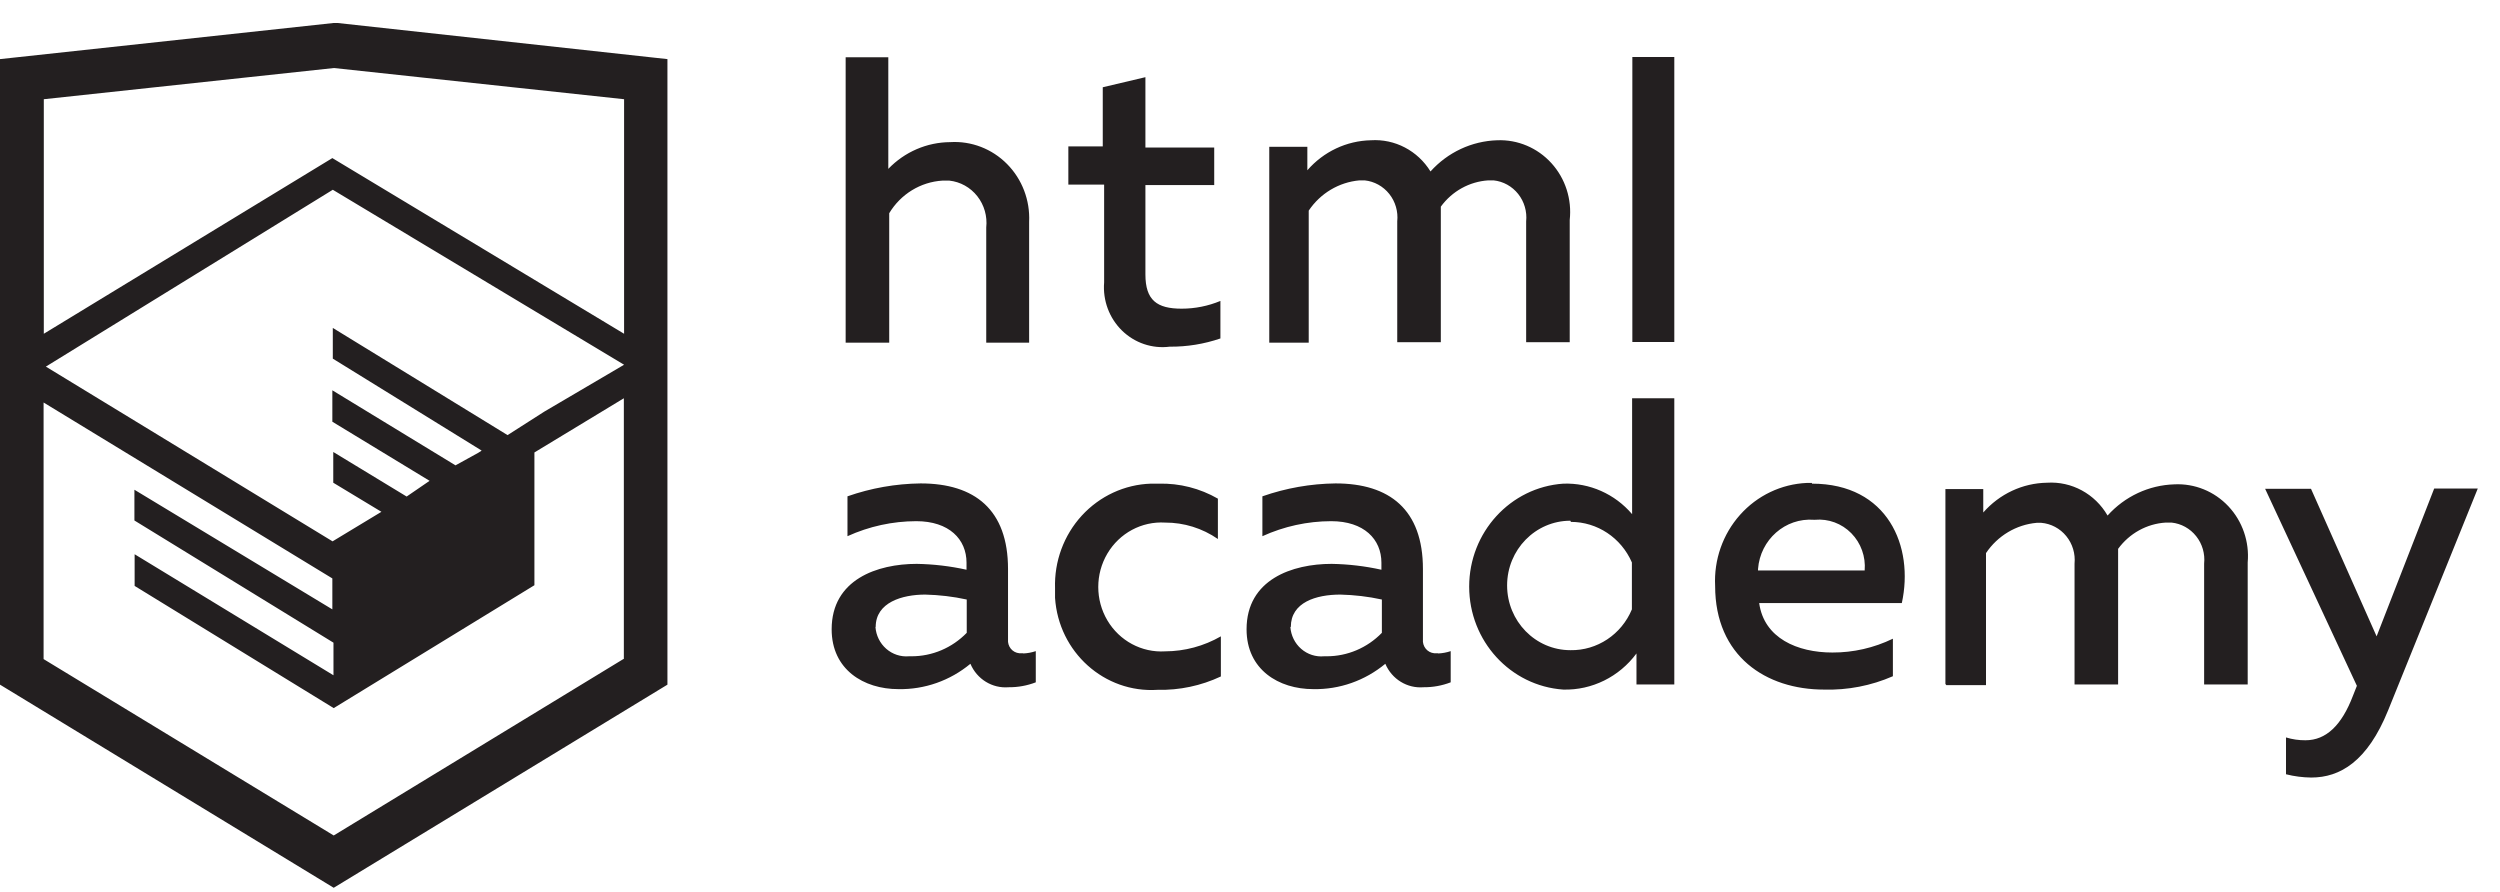
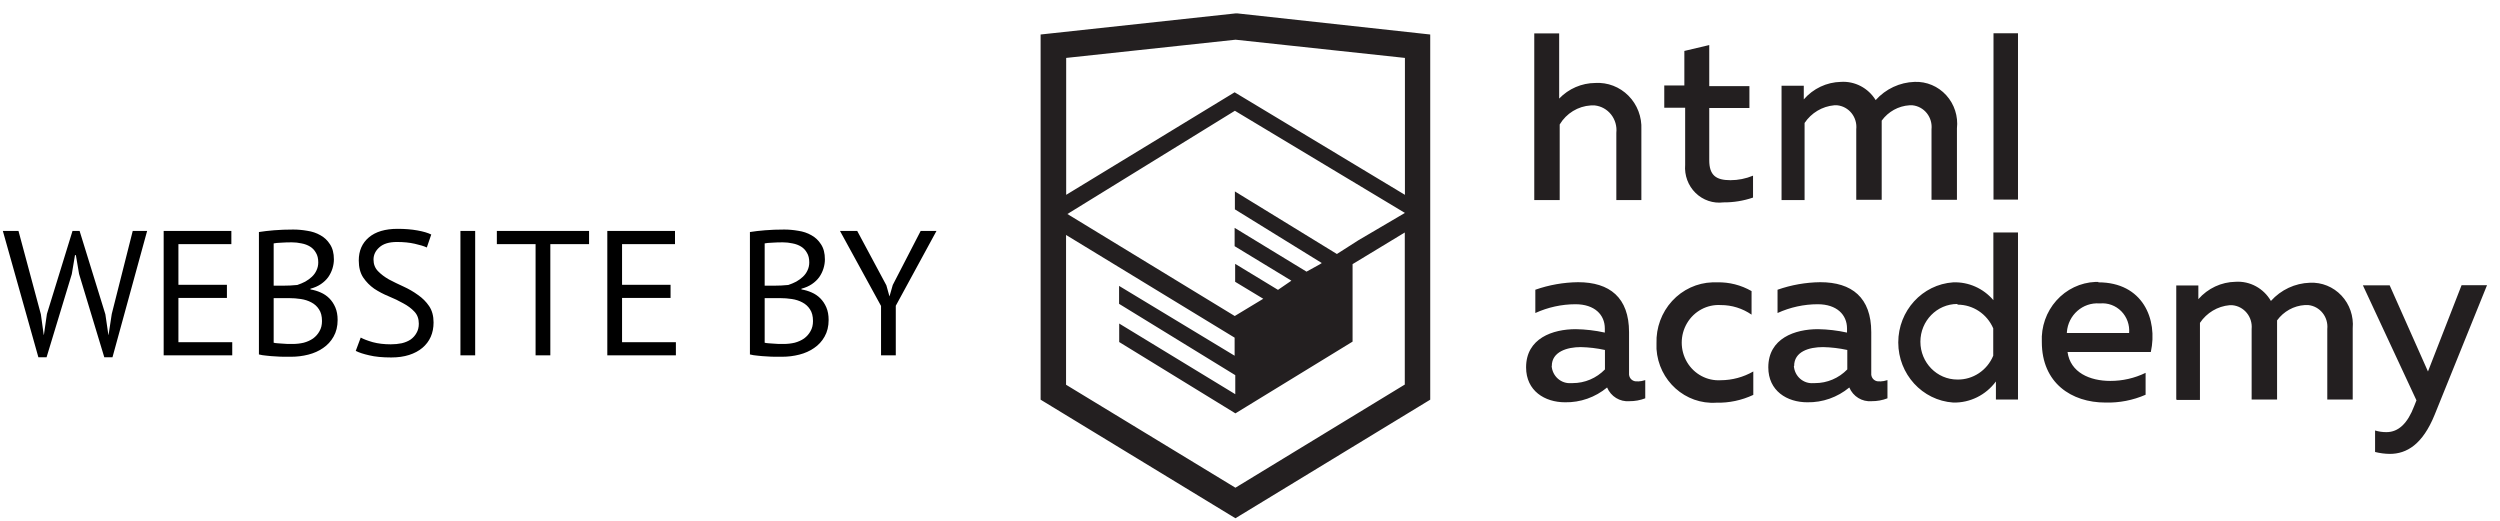
- <svg xmlns="http://www.w3.org/2000/svg" width="115" height="41" viewBox="0 0 115 41" fill="none">
-   <path fill-rule="evenodd" clip-rule="evenodd" d="M15.52 1.057H15.351L0 2.719V31.494L15.351 40.838L30.702 31.494V2.719L15.52 1.057ZM77.018 2.622H75.088V15.731H77.018V2.622ZM40.862 2.633V7.768C41.613 6.986 42.639 6.544 43.711 6.538C44.682 6.479 45.633 6.845 46.325 7.545C47.018 8.245 47.387 9.212 47.34 10.207V15.763H45.367V10.466C45.423 9.949 45.275 9.431 44.957 9.026C44.638 8.62 44.174 8.362 43.668 8.308H43.352C42.346 8.37 41.432 8.93 40.904 9.808V15.763H38.9V2.633H40.862ZM77.018 31.484H75.278V30.059C74.483 31.135 73.23 31.754 71.912 31.721C69.475 31.553 67.582 29.482 67.582 26.985C67.582 24.487 69.475 22.416 71.912 22.248C73.12 22.205 74.282 22.72 75.077 23.651V18.32H77.018V31.484ZM47.066 30.059C47.263 30.052 47.458 30.015 47.646 29.952V31.387C47.248 31.54 46.826 31.617 46.401 31.613C45.648 31.677 44.939 31.243 44.639 30.534C43.704 31.31 42.53 31.723 41.326 31.7C39.733 31.7 38.256 30.804 38.256 28.948C38.256 26.65 40.366 25.938 42.17 25.938C42.94 25.951 43.707 26.041 44.46 26.208V25.884C44.46 24.805 43.658 23.974 42.149 23.974C41.059 23.976 39.98 24.212 38.984 24.665V22.831C40.068 22.451 41.204 22.251 42.349 22.237C44.839 22.237 46.369 23.445 46.369 26.175V29.412C46.355 29.567 46.401 29.721 46.498 29.841C46.595 29.96 46.735 30.035 46.886 30.049H47.066V30.059ZM40.271 28.84C40.298 29.229 40.476 29.59 40.766 29.844C41.055 30.097 41.432 30.222 41.812 30.189H41.928C42.882 30.191 43.797 29.802 44.47 29.11V27.578C43.842 27.441 43.203 27.366 42.56 27.351C41.505 27.351 40.282 27.707 40.282 28.84H40.271ZM56.023 22.938C55.196 22.463 54.26 22.225 53.312 22.248H52.942C51.733 22.287 50.589 22.817 49.762 23.719C48.935 24.622 48.492 25.824 48.532 27.06V27.502C48.696 30 50.805 31.892 53.248 31.732C54.252 31.756 55.248 31.545 56.16 31.117V29.272C55.377 29.721 54.495 29.959 53.596 29.962C52.52 30.029 51.496 29.479 50.938 28.536C50.381 27.592 50.381 26.41 50.938 25.466C51.496 24.522 52.52 23.973 53.596 24.039C54.461 24.036 55.307 24.299 56.023 24.794V22.938ZM66.151 30.059C66.349 30.052 66.544 30.015 66.732 29.952V31.387C66.334 31.54 65.912 31.617 65.487 31.613C64.734 31.677 64.025 31.243 63.725 30.534C62.789 31.31 61.616 31.723 60.412 31.7C58.819 31.7 57.342 30.804 57.342 28.948C57.342 26.65 59.452 25.938 61.256 25.938C62.026 25.951 62.793 26.041 63.545 26.208V25.884C63.545 24.805 62.744 23.974 61.235 23.974C60.144 23.976 59.066 24.212 58.07 24.665V22.831C59.154 22.451 60.29 22.251 61.435 22.237C63.925 22.237 65.455 23.445 65.455 26.175V29.412C65.44 29.567 65.487 29.721 65.584 29.841C65.681 29.96 65.821 30.035 65.972 30.049H66.151V30.059ZM59.855 29.848C59.563 29.594 59.384 29.231 59.357 28.84H59.378C59.378 27.707 60.538 27.351 61.657 27.351C62.299 27.366 62.938 27.441 63.566 27.578V29.11C62.894 29.802 61.978 30.191 61.024 30.189H60.908C60.526 30.225 60.147 30.102 59.855 29.848ZM69.327 26.93C69.327 25.286 70.631 23.953 72.239 23.953L72.26 24.007C73.474 24.007 74.574 24.738 75.067 25.873V28.031C74.586 29.187 73.467 29.93 72.239 29.908C70.631 29.908 69.327 28.575 69.327 26.93ZM83.349 22.248C86.841 22.248 88.054 25.14 87.484 27.74H80.922C81.144 29.358 82.684 30.016 84.288 30.016C85.251 30.02 86.203 29.802 87.073 29.38V31.106C86.074 31.542 84.994 31.752 83.908 31.721C81.239 31.721 78.896 30.189 78.896 26.952C78.836 25.75 79.248 24.574 80.041 23.684C80.833 22.794 81.941 22.266 83.117 22.215H83.349V22.248ZM80.869 26.175C80.97 24.824 82.122 23.81 83.444 23.91H83.486C84.106 23.853 84.72 24.08 85.161 24.529C85.603 24.979 85.828 25.605 85.775 26.24H80.869V26.175ZM89.489 31.462V22.496H91.23V23.575C91.978 22.72 93.041 22.223 94.163 22.205C95.295 22.133 96.371 22.716 96.948 23.715C97.741 22.834 98.848 22.316 100.018 22.28C100.952 22.233 101.859 22.601 102.507 23.29C103.154 23.979 103.478 24.921 103.394 25.873V31.484H101.39V25.927C101.437 25.473 101.306 25.019 101.024 24.665C100.743 24.31 100.336 24.085 99.892 24.039H99.617C98.751 24.094 97.953 24.536 97.433 25.247V31.484H95.429V25.927C95.473 25.47 95.336 25.014 95.048 24.661C94.761 24.308 94.347 24.088 93.899 24.05H93.688C92.747 24.134 91.891 24.645 91.356 25.442V31.516H89.531L89.489 31.462ZM113.977 22.474H111.972L109.324 29.272L106.306 22.485H104.196L108.417 31.548L108.237 32.002C107.72 33.361 107.003 34.052 106.053 34.052C105.75 34.055 105.447 34.011 105.156 33.922V35.616C105.536 35.712 105.926 35.763 106.317 35.767C107.646 35.767 108.902 35.023 109.851 32.681L113.977 22.474ZM52.689 6.787V3.55L50.727 4.014V6.733H49.144V8.491H50.79V12.991C50.723 13.817 51.024 14.63 51.61 15.204C52.196 15.777 53.003 16.05 53.807 15.947C54.6 15.954 55.388 15.826 56.139 15.569V13.843C55.573 14.078 54.967 14.199 54.356 14.199C53.217 14.199 52.689 13.81 52.689 12.624V8.513H55.854V6.787H52.689ZM58.386 15.753V6.754H60.138V7.833C60.881 6.977 61.94 6.476 63.06 6.452C64.162 6.381 65.215 6.931 65.803 7.887C66.596 7.005 67.703 6.488 68.873 6.452C69.814 6.415 70.723 6.799 71.364 7.504C72.005 8.208 72.313 9.164 72.207 10.12V15.742H70.203V10.185C70.25 9.732 70.118 9.277 69.837 8.923C69.556 8.569 69.148 8.343 68.705 8.297H68.462C67.596 8.352 66.797 8.794 66.278 9.506V15.742H64.273V10.185C64.321 9.732 64.189 9.277 63.908 8.923C63.627 8.569 63.219 8.343 62.775 8.297H62.533C61.591 8.382 60.736 8.892 60.201 9.689V15.763H58.386V15.753ZM28.697 30.303L28.708 30.297L28.697 30.318V30.303ZM28.697 18.32V30.303L15.351 38.432L2.005 30.318V18.515L15.288 26.607V28.031L6.183 22.528V23.942L15.34 29.563V31.063L6.193 25.495V26.952L15.351 32.573L24.583 26.92V20.813L28.697 18.32ZM28.708 16.778L25.036 18.936L23.348 20.015L15.309 15.084V16.497L22.156 20.727L22.008 20.824L20.953 21.406L15.288 17.954V19.399L19.761 22.118L18.706 22.841L15.33 20.791V22.205L17.545 23.543L15.298 24.902L2.11 16.864L15.309 8.729L28.708 16.778ZM15.288 7.272L28.708 15.353V4.564L15.361 3.129L2.015 4.564V15.353L15.288 7.272Z" fill="#231F20" />
+ <svg xmlns="http://www.w3.org/2000/svg" width="197" height="41" viewBox="0 0 197 41" fill="none">
+   <path d="M3.221 24.766L3.445 26.39H3.459L3.697 24.738L5.713 18.2H6.273L8.303 24.766L8.541 26.39H8.555L8.807 24.738L10.459 18.2H11.593L8.863 28.154H8.219L6.231 21.588L5.979 20.104H5.909L5.657 21.602L3.669 28.154H3.025L0.225 18.2H1.457L3.221 24.766ZM12.897 18.2H18.231V19.236H14.059V22.442H17.881V23.478H14.059V26.964H18.301V28H12.897V18.2ZM26.311 20.44C26.311 20.673 26.274 20.911 26.199 21.154C26.124 21.397 26.012 21.625 25.863 21.84C25.714 22.045 25.522 22.227 25.289 22.386C25.056 22.545 24.78 22.666 24.463 22.75V22.806C24.743 22.853 25.009 22.932 25.261 23.044C25.522 23.156 25.751 23.31 25.947 23.506C26.143 23.702 26.302 23.94 26.423 24.22C26.544 24.5 26.605 24.831 26.605 25.214C26.605 25.718 26.498 26.157 26.283 26.53C26.078 26.894 25.802 27.193 25.457 27.426C25.121 27.659 24.734 27.832 24.295 27.944C23.856 28.056 23.408 28.112 22.951 28.112C22.792 28.112 22.606 28.112 22.391 28.112C22.176 28.112 21.952 28.103 21.719 28.084C21.486 28.075 21.252 28.056 21.019 28.028C20.786 28.009 20.58 27.977 20.403 27.93V18.284C20.748 18.228 21.15 18.181 21.607 18.144C22.064 18.107 22.564 18.088 23.105 18.088C23.469 18.088 23.838 18.121 24.211 18.186C24.594 18.242 24.939 18.359 25.247 18.536C25.555 18.704 25.807 18.942 26.003 19.25C26.208 19.558 26.311 19.955 26.311 20.44ZM23.063 27.104C23.362 27.104 23.651 27.071 23.931 27.006C24.211 26.931 24.458 26.819 24.673 26.67C24.888 26.511 25.056 26.32 25.177 26.096C25.308 25.872 25.373 25.606 25.373 25.298C25.373 24.915 25.294 24.607 25.135 24.374C24.986 24.141 24.785 23.959 24.533 23.828C24.29 23.697 24.015 23.609 23.707 23.562C23.399 23.515 23.091 23.492 22.783 23.492H21.565V27.006C21.63 27.025 21.724 27.039 21.845 27.048C21.966 27.057 22.097 27.067 22.237 27.076C22.377 27.085 22.522 27.095 22.671 27.104C22.82 27.104 22.951 27.104 23.063 27.104ZM22.293 22.512C22.452 22.512 22.643 22.507 22.867 22.498C23.091 22.489 23.278 22.475 23.427 22.456C23.651 22.381 23.861 22.293 24.057 22.19C24.253 22.078 24.426 21.952 24.575 21.812C24.734 21.663 24.855 21.495 24.939 21.308C25.032 21.112 25.079 20.902 25.079 20.678C25.079 20.37 25.018 20.118 24.897 19.922C24.785 19.717 24.631 19.553 24.435 19.432C24.239 19.311 24.015 19.227 23.763 19.18C23.511 19.124 23.254 19.096 22.993 19.096C22.685 19.096 22.4 19.105 22.139 19.124C21.887 19.133 21.696 19.152 21.565 19.18V22.512H22.293ZM33.003 25.508C33.003 25.116 32.886 24.799 32.653 24.556C32.419 24.304 32.125 24.085 31.771 23.898C31.425 23.702 31.047 23.52 30.637 23.352C30.226 23.184 29.843 22.983 29.489 22.75C29.143 22.507 28.854 22.213 28.621 21.868C28.387 21.513 28.271 21.065 28.271 20.524C28.271 19.759 28.537 19.152 29.069 18.704C29.601 18.256 30.357 18.032 31.337 18.032C31.906 18.032 32.424 18.074 32.891 18.158C33.357 18.242 33.721 18.349 33.983 18.48L33.633 19.502C33.418 19.399 33.101 19.301 32.681 19.208C32.27 19.115 31.803 19.068 31.281 19.068C30.665 19.068 30.203 19.208 29.895 19.488C29.587 19.759 29.433 20.081 29.433 20.454C29.433 20.818 29.549 21.121 29.783 21.364C30.016 21.607 30.305 21.826 30.651 22.022C31.005 22.209 31.388 22.395 31.799 22.582C32.209 22.769 32.587 22.988 32.933 23.24C33.287 23.483 33.581 23.777 33.815 24.122C34.048 24.467 34.165 24.897 34.165 25.41C34.165 25.83 34.09 26.208 33.941 26.544C33.791 26.88 33.572 27.169 33.283 27.412C32.993 27.655 32.643 27.841 32.233 27.972C31.822 28.103 31.355 28.168 30.833 28.168C30.133 28.168 29.554 28.112 29.097 28C28.639 27.897 28.285 27.781 28.033 27.65L28.425 26.6C28.639 26.721 28.957 26.843 29.377 26.964C29.797 27.076 30.268 27.132 30.791 27.132C31.099 27.132 31.388 27.104 31.659 27.048C31.929 26.983 32.163 26.885 32.359 26.754C32.555 26.614 32.709 26.441 32.821 26.236C32.942 26.031 33.003 25.788 33.003 25.508ZM36.282 18.2H37.444V28H36.282V18.2ZM46.418 19.236H43.366V28H42.204V19.236H39.152V18.2H46.418V19.236ZM47.856 18.2H53.19V19.236H49.018V22.442H52.84V23.478H49.018V26.964H53.26V28H47.856V18.2ZM65.002 20.44C65.002 20.673 64.965 20.911 64.89 21.154C64.816 21.397 64.704 21.625 64.554 21.84C64.405 22.045 64.214 22.227 63.98 22.386C63.747 22.545 63.472 22.666 63.154 22.75V22.806C63.434 22.853 63.7 22.932 63.952 23.044C64.214 23.156 64.442 23.31 64.638 23.506C64.834 23.702 64.993 23.94 65.114 24.22C65.236 24.5 65.296 24.831 65.296 25.214C65.296 25.718 65.189 26.157 64.974 26.53C64.769 26.894 64.494 27.193 64.148 27.426C63.812 27.659 63.425 27.832 62.986 27.944C62.548 28.056 62.1 28.112 61.642 28.112C61.484 28.112 61.297 28.112 61.082 28.112C60.868 28.112 60.644 28.103 60.41 28.084C60.177 28.075 59.944 28.056 59.71 28.028C59.477 28.009 59.272 27.977 59.094 27.93V18.284C59.44 18.228 59.841 18.181 60.298 18.144C60.756 18.107 61.255 18.088 61.796 18.088C62.16 18.088 62.529 18.121 62.902 18.186C63.285 18.242 63.63 18.359 63.938 18.536C64.246 18.704 64.498 18.942 64.694 19.25C64.9 19.558 65.002 19.955 65.002 20.44ZM61.754 27.104C62.053 27.104 62.342 27.071 62.622 27.006C62.902 26.931 63.15 26.819 63.364 26.67C63.579 26.511 63.747 26.32 63.868 26.096C63.999 25.872 64.064 25.606 64.064 25.298C64.064 24.915 63.985 24.607 63.826 24.374C63.677 24.141 63.476 23.959 63.224 23.828C62.982 23.697 62.706 23.609 62.398 23.562C62.09 23.515 61.782 23.492 61.474 23.492H60.256V27.006C60.322 27.025 60.415 27.039 60.536 27.048C60.658 27.057 60.788 27.067 60.928 27.076C61.068 27.085 61.213 27.095 61.362 27.104C61.512 27.104 61.642 27.104 61.754 27.104ZM60.984 22.512C61.143 22.512 61.334 22.507 61.558 22.498C61.782 22.489 61.969 22.475 62.118 22.456C62.342 22.381 62.552 22.293 62.748 22.19C62.944 22.078 63.117 21.952 63.266 21.812C63.425 21.663 63.546 21.495 63.63 21.308C63.724 21.112 63.77 20.902 63.77 20.678C63.77 20.37 63.71 20.118 63.588 19.922C63.476 19.717 63.322 19.553 63.126 19.432C62.93 19.311 62.706 19.227 62.454 19.18C62.202 19.124 61.946 19.096 61.684 19.096C61.376 19.096 61.092 19.105 60.83 19.124C60.578 19.133 60.387 19.152 60.256 19.18V22.512H60.984ZM69.426 24.108L66.192 18.2H67.55L69.846 22.484L70.084 23.338H70.098L70.35 22.456L72.548 18.2H73.794L70.588 24.094V28H69.426V24.108Z" fill="black" />
+   <path fill-rule="evenodd" clip-rule="evenodd" d="M97.52 1.057H97.351L82 2.719V31.494L97.351 40.838L112.702 31.494V2.719L97.52 1.057ZM159.018 2.622H157.088V15.731H159.018V2.622ZM122.862 2.633V7.768C123.613 6.986 124.639 6.544 125.711 6.538C126.682 6.479 127.633 6.845 128.325 7.545C129.018 8.245 129.387 9.212 129.34 10.207V15.763H127.367V10.466C127.423 9.949 127.275 9.431 126.957 9.026C126.638 8.62 126.174 8.362 125.668 8.308H125.352C124.346 8.37 123.432 8.93 122.904 9.808V15.763H120.9V2.633H122.862ZM159.018 31.484H157.278V30.059C156.483 31.135 155.23 31.754 153.912 31.721C151.475 31.553 149.583 29.482 149.583 26.985C149.583 24.487 151.475 22.416 153.912 22.248C155.119 22.205 156.282 22.72 157.077 23.651V18.32H159.018V31.484ZM129.066 30.059C129.263 30.052 129.458 30.015 129.646 29.952V31.387C129.248 31.54 128.826 31.617 128.401 31.613C127.648 31.677 126.939 31.243 126.639 30.534C125.704 31.31 124.53 31.723 123.326 31.7C121.733 31.7 120.256 30.804 120.256 28.948C120.256 26.65 122.366 25.938 124.17 25.938C124.94 25.951 125.707 26.041 126.46 26.208V25.884C126.46 24.805 125.658 23.974 124.149 23.974C123.059 23.976 121.98 24.212 120.984 24.665V22.831C122.068 22.451 123.204 22.251 124.35 22.237C126.839 22.237 128.369 23.445 128.369 26.175V29.412C128.355 29.567 128.401 29.721 128.498 29.841C128.595 29.96 128.735 30.035 128.886 30.049H129.066V30.059ZM122.271 28.84C122.298 29.229 122.476 29.59 122.766 29.844C123.055 30.097 123.432 30.222 123.811 30.189H123.928C124.882 30.191 125.797 29.802 126.47 29.11V27.578C125.842 27.441 125.203 27.366 124.561 27.351C123.506 27.351 122.282 27.707 122.282 28.84H122.271ZM138.023 22.938C137.196 22.463 136.26 22.225 135.311 22.248H134.942C133.733 22.287 132.589 22.817 131.762 23.719C130.935 24.622 130.492 25.824 130.532 27.06V27.502C130.696 30 132.805 31.892 135.248 31.732C136.252 31.756 137.248 31.545 138.16 31.117V29.272C137.377 29.721 136.494 29.959 135.596 29.962C134.52 30.029 133.496 29.479 132.938 28.536C132.381 27.592 132.381 26.41 132.938 25.466C133.496 24.522 134.52 23.973 135.596 24.039C136.461 24.036 137.307 24.299 138.023 24.794V22.938ZM148.151 30.059C148.349 30.052 148.544 30.015 148.732 29.952V31.387C148.334 31.54 147.912 31.617 147.487 31.613C146.734 31.677 146.025 31.243 145.725 30.534C144.789 31.31 143.616 31.723 142.412 31.7C140.819 31.7 139.342 30.804 139.342 28.948C139.342 26.65 141.452 25.938 143.256 25.938C144.026 25.951 144.793 26.041 145.545 26.208V25.884C145.545 24.805 144.744 23.974 143.235 23.974C142.144 23.976 141.066 24.212 140.07 24.665V22.831C141.154 22.451 142.29 22.251 143.435 22.237C145.925 22.237 147.455 23.445 147.455 26.175V29.412C147.44 29.567 147.487 29.721 147.584 29.841C147.681 29.96 147.821 30.035 147.972 30.049H148.151V30.059ZM141.855 29.848C141.563 29.594 141.384 29.231 141.357 28.84H141.378C141.378 27.707 142.539 27.351 143.657 27.351C144.299 27.366 144.938 27.441 145.567 27.578V29.11C144.894 29.802 143.978 30.191 143.024 30.189H142.908C142.526 30.225 142.147 30.102 141.855 29.848ZM151.327 26.93C151.327 25.286 152.631 23.953 154.239 23.953L154.26 24.007C155.474 24.007 156.574 24.738 157.067 25.873V28.031C156.586 29.187 155.467 29.93 154.239 29.908C152.631 29.908 151.327 28.575 151.327 26.93ZM165.349 22.248C168.841 22.248 170.054 25.14 169.484 27.74H162.922C163.144 29.358 164.684 30.016 166.288 30.016C167.251 30.02 168.203 29.802 169.073 29.38V31.106C168.074 31.542 166.994 31.752 165.908 31.721C163.239 31.721 160.896 30.189 160.896 26.952C160.836 25.75 161.248 24.574 162.041 23.684C162.833 22.794 163.941 22.266 165.117 22.215H165.349V22.248ZM162.869 26.175C162.97 24.824 164.122 23.81 165.444 23.91H165.486C166.106 23.853 166.72 24.08 167.161 24.529C167.603 24.979 167.828 25.605 167.775 26.24H162.869V26.175ZM171.489 31.462V22.496H173.23V23.575C173.978 22.72 175.041 22.223 176.163 22.205C177.295 22.133 178.371 22.716 178.948 23.715C179.741 22.834 180.848 22.316 182.018 22.28C182.952 22.233 183.859 22.601 184.507 23.29C185.154 23.979 185.478 24.921 185.394 25.873V31.484H183.39V25.927C183.437 25.473 183.306 25.019 183.024 24.665C182.743 24.31 182.336 24.085 181.892 24.039H181.617C180.751 24.094 179.953 24.536 179.433 25.247V31.484H177.429V25.927C177.473 25.47 177.336 25.014 177.048 24.661C176.761 24.308 176.347 24.088 175.899 24.05H175.688C174.747 24.134 173.891 24.645 173.356 25.442V31.516H171.531L171.489 31.462ZM195.977 22.474H193.972L191.324 29.272L188.306 22.485H186.196L190.417 31.548L190.237 32.002C189.72 33.361 189.003 34.052 188.053 34.052C187.75 34.055 187.447 34.011 187.156 33.922V35.616C187.536 35.712 187.926 35.763 188.317 35.767C189.646 35.767 190.902 35.023 191.851 32.681L195.977 22.474ZM134.689 6.787V3.55L132.727 4.014V6.733H131.144V8.491H132.79V12.991C132.723 13.817 133.024 14.63 133.61 15.204C134.195 15.777 135.003 16.05 135.807 15.947C136.6 15.954 137.387 15.826 138.139 15.569V13.843C137.573 14.078 136.967 14.199 136.356 14.199C135.217 14.199 134.689 13.81 134.689 12.624V8.513H137.854V6.787H134.689ZM140.386 15.753V6.754H142.138V7.833C142.881 6.977 143.94 6.476 145.06 6.452C146.162 6.381 147.215 6.931 147.803 7.887C148.596 7.005 149.703 6.488 150.873 6.452C151.814 6.415 152.723 6.799 153.364 7.504C154.005 8.208 154.313 9.164 154.207 10.12V15.742H152.203V10.185C152.25 9.732 152.118 9.277 151.837 8.923C151.556 8.569 151.149 8.343 150.705 8.297H150.462C149.596 8.352 148.797 8.794 148.278 9.506V15.742H146.273V10.185C146.321 9.732 146.189 9.277 145.908 8.923C145.627 8.569 145.219 8.343 144.775 8.297H144.533C143.591 8.382 142.736 8.892 142.201 9.689V15.763H140.386V15.753ZM110.697 30.303L110.708 30.297L110.697 30.318V30.303ZM110.697 18.32V30.303L97.351 38.432L84.005 30.318V18.515L97.288 26.607V28.031L88.183 22.528V23.942L97.34 29.563V31.063L88.193 25.495V26.952L97.351 32.573L106.583 26.92V20.813L110.697 18.32ZM110.708 16.778L107.036 18.936L105.348 20.015L97.309 15.084V16.497L104.156 20.727L104.008 20.824L102.953 21.406L97.288 17.954V19.399L101.761 22.118L100.706 22.841L97.33 20.791V22.205L99.545 23.543L97.298 24.902L84.11 16.864L97.309 8.729L110.708 16.778ZM97.288 7.272L110.708 15.353V4.564L97.362 3.129L84.015 4.564V15.353L97.288 7.272Z" fill="#231F20" />
</svg>
